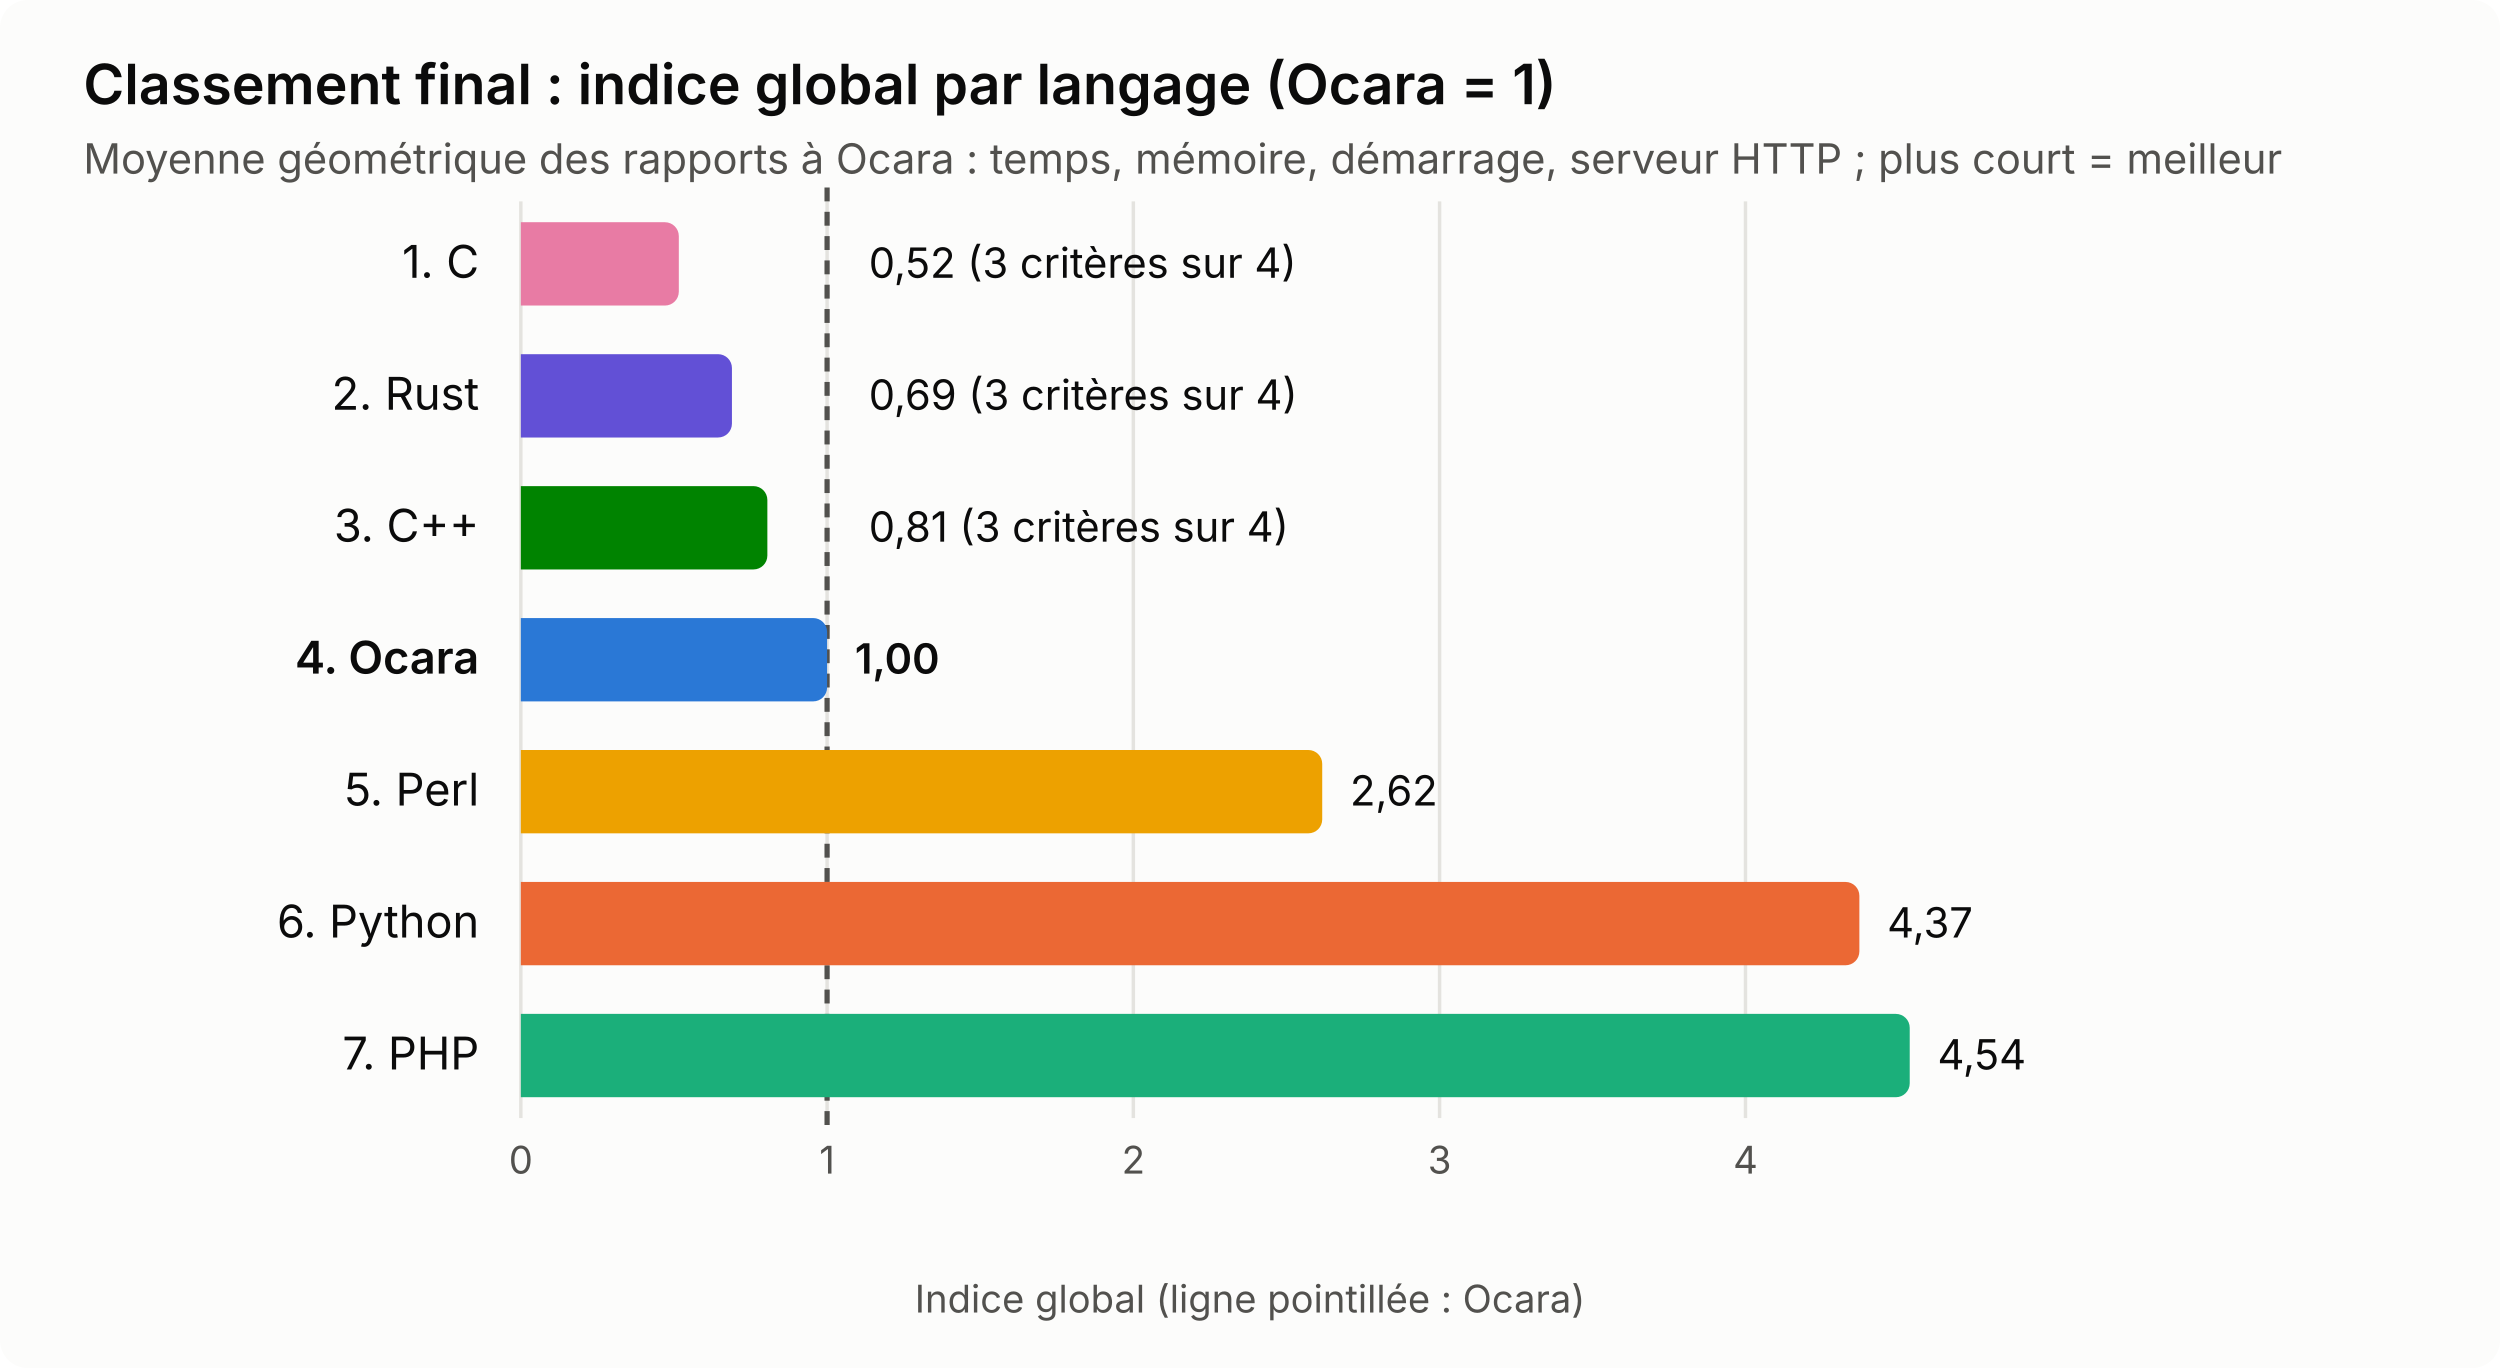
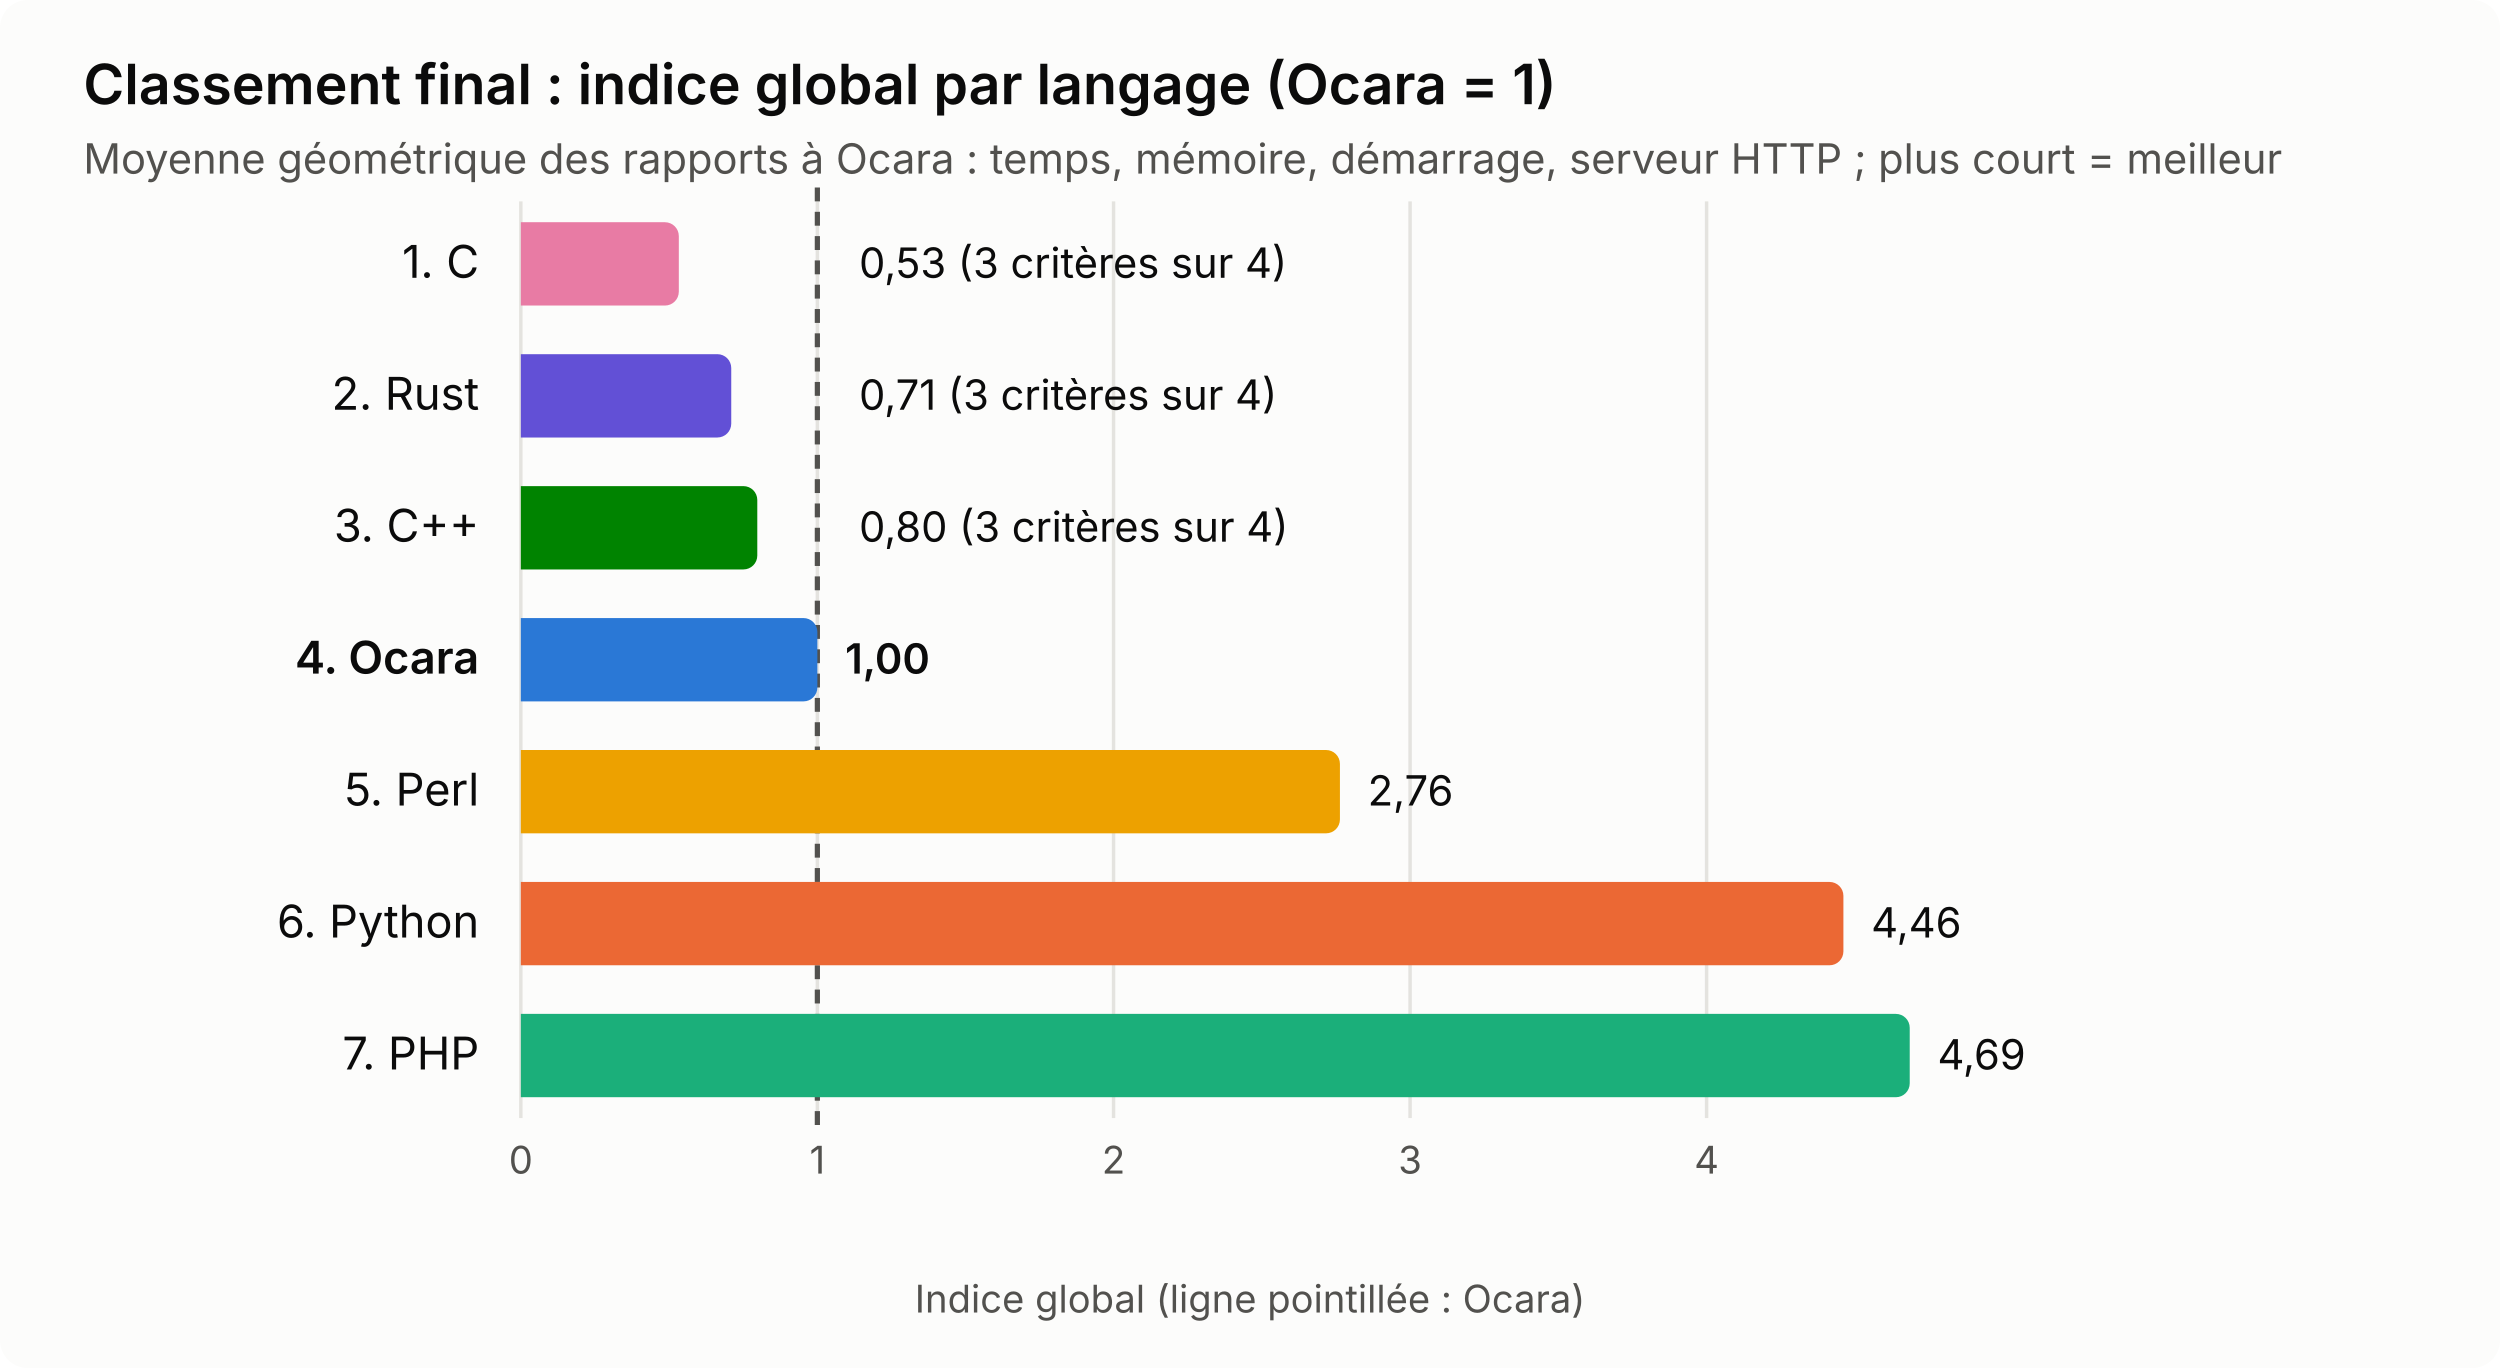
<svg xmlns="http://www.w3.org/2000/svg" viewBox="0 0 720 394" width="720" height="394" role="img" aria-labelledby="t d">
  <style>svg { font-family: system-ui, -apple-system, 'Segoe UI', sans-serif; } .surface { fill: #fcfcfb; } .ink { fill: #0b0b0b; } .ink2 { fill: #52514e; } .grid { stroke: #e4e3df; } .ref { stroke: #52514e; } .s0 { fill: #2a78d6; } .s1 { fill: #eb6834; } .s2 { fill: #1baf7a; } .s3 { fill: #eda100; } .s4 { fill: #e87ba4; } .s5 { fill: #008300; } .s6 { fill: #6250d6; } @media (prefers-color-scheme: dark) { .surface { fill: #1a1a19; } .ink { fill: #f0efec; } .ink2 { fill: #c3c2b7; } .grid { stroke: #3a3936; } .ref { stroke: #c3c2b7; } .s0 { fill: #3987e5; } .s1 { fill: #d95926; } .s2 { fill: #199e70; } .s3 { fill: #c98500; } .s4 { fill: #d55181; } .s5 { fill: #008300; } .s6 { fill: #9085e9; } }</style>
  <rect class="surface" width="720" height="394" rx="8" />
  <text class="ink" x="24" y="30" font-size="16" font-weight="600">Classement final : indice global par langage (Ocara = 1)</text>
  <text class="ink2" x="24" y="50" font-size="12">Moyenne géométrique des rapports à Ocara : temps, mémoire, démarrage, serveur HTTP ; plus court = meilleur</text>
  <line class="grid" x1="150.0" y1="58" x2="150.0" y2="322" stroke-width="1" />
  <text class="ink2" x="150.0" y="338" font-size="11" text-anchor="middle">0</text>
-   <line class="grid" x1="238.2" y1="58" x2="238.2" y2="322" stroke-width="1" />
-   <text class="ink2" x="238.2" y="338" font-size="11" text-anchor="middle">1</text>
-   <line class="grid" x1="326.4" y1="58" x2="326.4" y2="322" stroke-width="1" />
-   <text class="ink2" x="326.4" y="338" font-size="11" text-anchor="middle">2</text>
-   <line class="grid" x1="414.6" y1="58" x2="414.6" y2="322" stroke-width="1" />
-   <text class="ink2" x="414.6" y="338" font-size="11" text-anchor="middle">3</text>
-   <line class="grid" x1="502.7" y1="58" x2="502.7" y2="322" stroke-width="1" />
-   <text class="ink2" x="502.7" y="338" font-size="11" text-anchor="middle">4</text>
-   <line class="ref" x1="238.2" y1="54" x2="238.2" y2="326" stroke-width="1.5" stroke-dasharray="4 3" />
+   <line class="grid" x1="235.4" y1="58" x2="235.4" y2="322" stroke-width="1" />
+   <text class="ink2" x="235.4" y="338" font-size="11" text-anchor="middle">1</text>
+   <line class="grid" x1="320.7" y1="58" x2="320.7" y2="322" stroke-width="1" />
+   <text class="ink2" x="320.7" y="338" font-size="11" text-anchor="middle">2</text>
+   <line class="grid" x1="406.1" y1="58" x2="406.1" y2="322" stroke-width="1" />
+   <text class="ink2" x="406.1" y="338" font-size="11" text-anchor="middle">3</text>
+   <line class="grid" x1="491.5" y1="58" x2="491.5" y2="322" stroke-width="1" />
+   <text class="ink2" x="491.5" y="338" font-size="11" text-anchor="middle">4</text>
+   <line class="ref" x1="235.4" y1="54" x2="235.4" y2="326" stroke-width="1.5" stroke-dasharray="4 3" />
  <text class="ink" x="138" y="80.0" font-size="13" text-anchor="end">1. C</text>
  <path class="s4" d="M150,64 h41.5 a4,4 0 0 1 4,4 v16 a4,4 0 0 1 -4,4 h-41.5 z" />
-   <text class="ink" x="250.2" y="80.0" font-size="12">0,52 (3 critères sur 4)</text>
+   <text class="ink" x="247.4" y="80.0" font-size="12">0,53 (3 critères sur 4)</text>
  <text class="ink" x="138" y="118.0" font-size="13" text-anchor="end">2. Rust</text>
-   <path class="s6" d="M150,102 h56.8 a4,4 0 0 1 4,4 v16 a4,4 0 0 1 -4,4 h-56.8 z" />
-   <text class="ink" x="250.2" y="118.0" font-size="12">0,69 (3 critères sur 4)</text>
+   <path class="s6" d="M150,102 h56.6 a4,4 0 0 1 4,4 v16 a4,4 0 0 1 -4,4 h-56.6 z" />
+   <text class="ink" x="247.4" y="118.0" font-size="12">0,71 (3 critères sur 4)</text>
  <text class="ink" x="138" y="156.0" font-size="13" text-anchor="end">3. C++</text>
-   <path class="s5" d="M150,140 h67.0 a4,4 0 0 1 4,4 v16 a4,4 0 0 1 -4,4 h-67.0 z" />
-   <text class="ink" x="250.2" y="156.0" font-size="12">0,81 (3 critères sur 4)</text>
+   <path class="s5" d="M150,140 h64.1 a4,4 0 0 1 4,4 v16 a4,4 0 0 1 -4,4 h-64.1 z" />
+   <text class="ink" x="247.4" y="156.0" font-size="12">0,80 (3 critères sur 4)</text>
  <text class="ink" x="138" y="194.0" font-size="13" text-anchor="end" font-weight="600">4. Ocara</text>
-   <path class="s0" d="M150,178 h84.2 a4,4 0 0 1 4,4 v16 a4,4 0 0 1 -4,4 h-84.2 z" />
-   <text class="ink" x="246.2" y="194.0" font-size="12" font-weight="600">1,00</text>
+   <path class="s0" d="M150,178 h81.4 a4,4 0 0 1 4,4 v16 a4,4 0 0 1 -4,4 h-81.4 z" />
+   <text class="ink" x="243.4" y="194.0" font-size="12" font-weight="600">1,00</text>
  <text class="ink" x="138" y="232.0" font-size="13" text-anchor="end">5. Perl</text>
-   <path class="s3" d="M150,216 h226.8 a4,4 0 0 1 4,4 v16 a4,4 0 0 1 -4,4 h-226.8 z" />
-   <text class="ink" x="388.8" y="232.0" font-size="12">2,62</text>
+   <path class="s3" d="M150,216 h231.9 a4,4 0 0 1 4,4 v16 a4,4 0 0 1 -4,4 h-231.9 z" />
+   <text class="ink" x="393.9" y="232.0" font-size="12">2,76</text>
  <text class="ink" x="138" y="270.0" font-size="13" text-anchor="end">6. Python</text>
-   <path class="s1" d="M150,254 h381.5 a4,4 0 0 1 4,4 v16 a4,4 0 0 1 -4,4 h-381.5 z" />
-   <text class="ink" x="543.5" y="270.0" font-size="12">4,37</text>
+   <path class="s1" d="M150,254 h376.9 a4,4 0 0 1 4,4 v16 a4,4 0 0 1 -4,4 h-376.9 z" />
+   <text class="ink" x="538.9" y="270.0" font-size="12">4,46</text>
  <text class="ink" x="138" y="308.0" font-size="13" text-anchor="end">7. PHP</text>
  <path class="s2" d="M150,292 h396.0 a4,4 0 0 1 4,4 v16 a4,4 0 0 1 -4,4 h-396.0 z" />
-   <text class="ink" x="558.0" y="308.0" font-size="12">4,54</text>
+   <text class="ink" x="558.0" y="308.0" font-size="12">4,69</text>
  <text class="ink2" x="360.0" y="378" font-size="11" text-anchor="middle">Indice global (ligne pointillée : Ocara)</text>
</svg>
